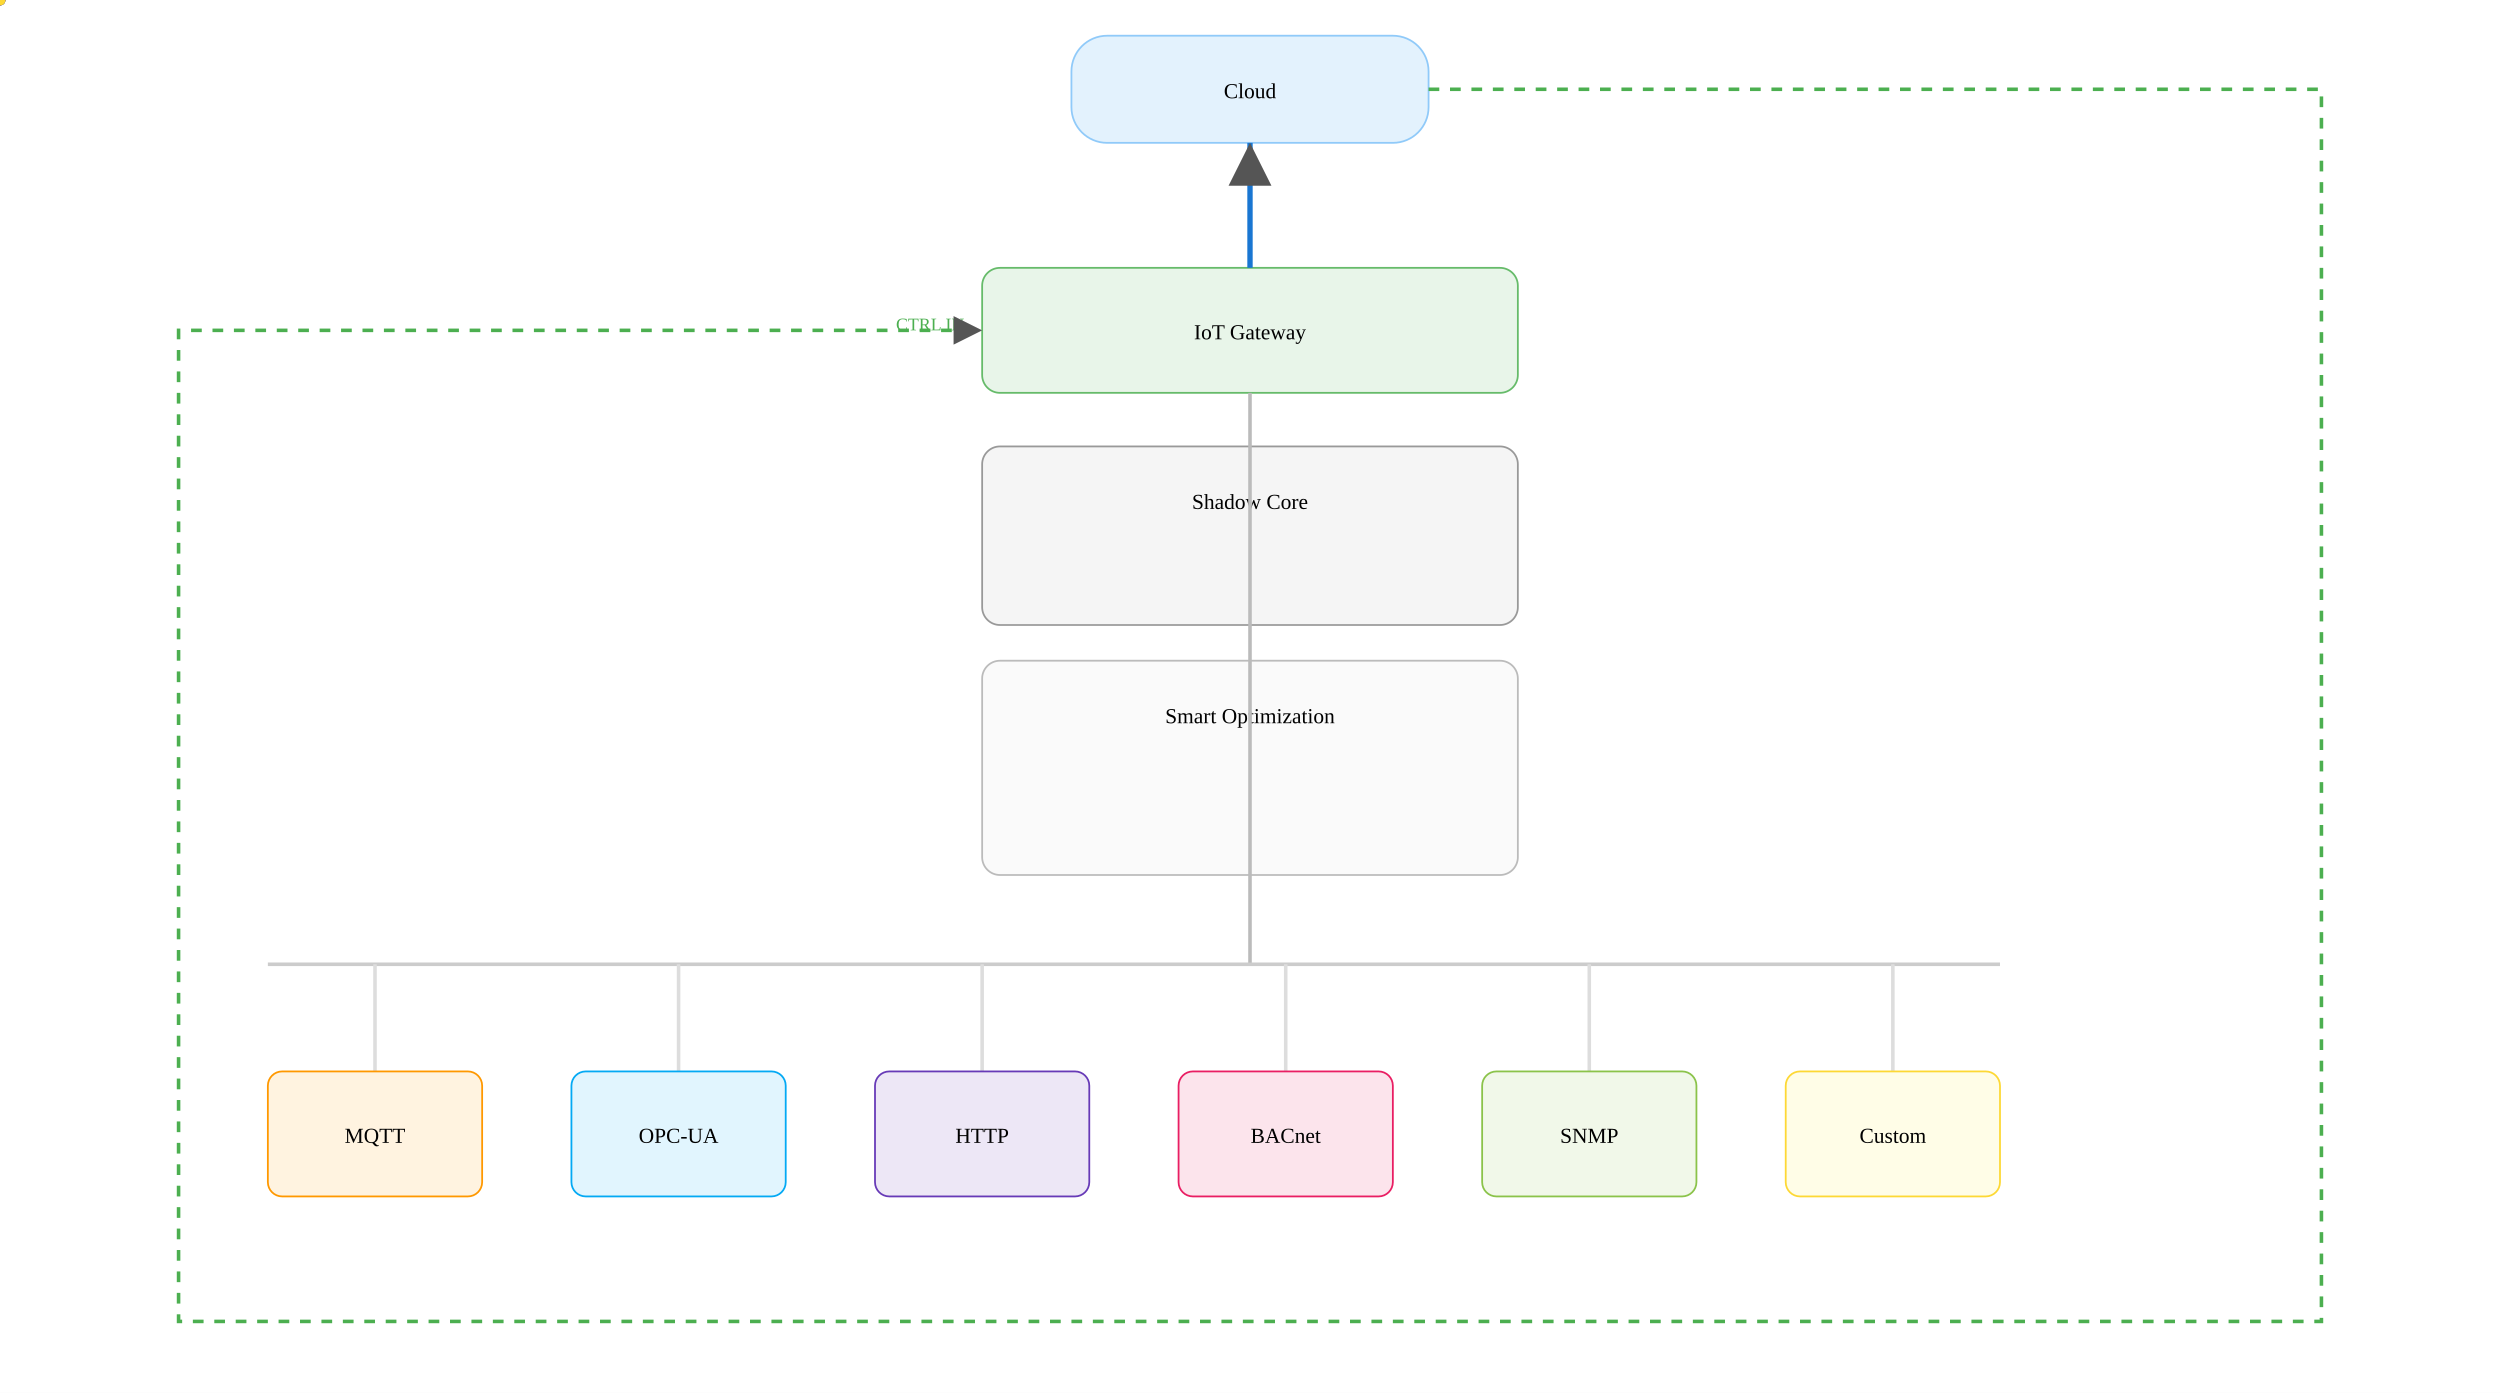
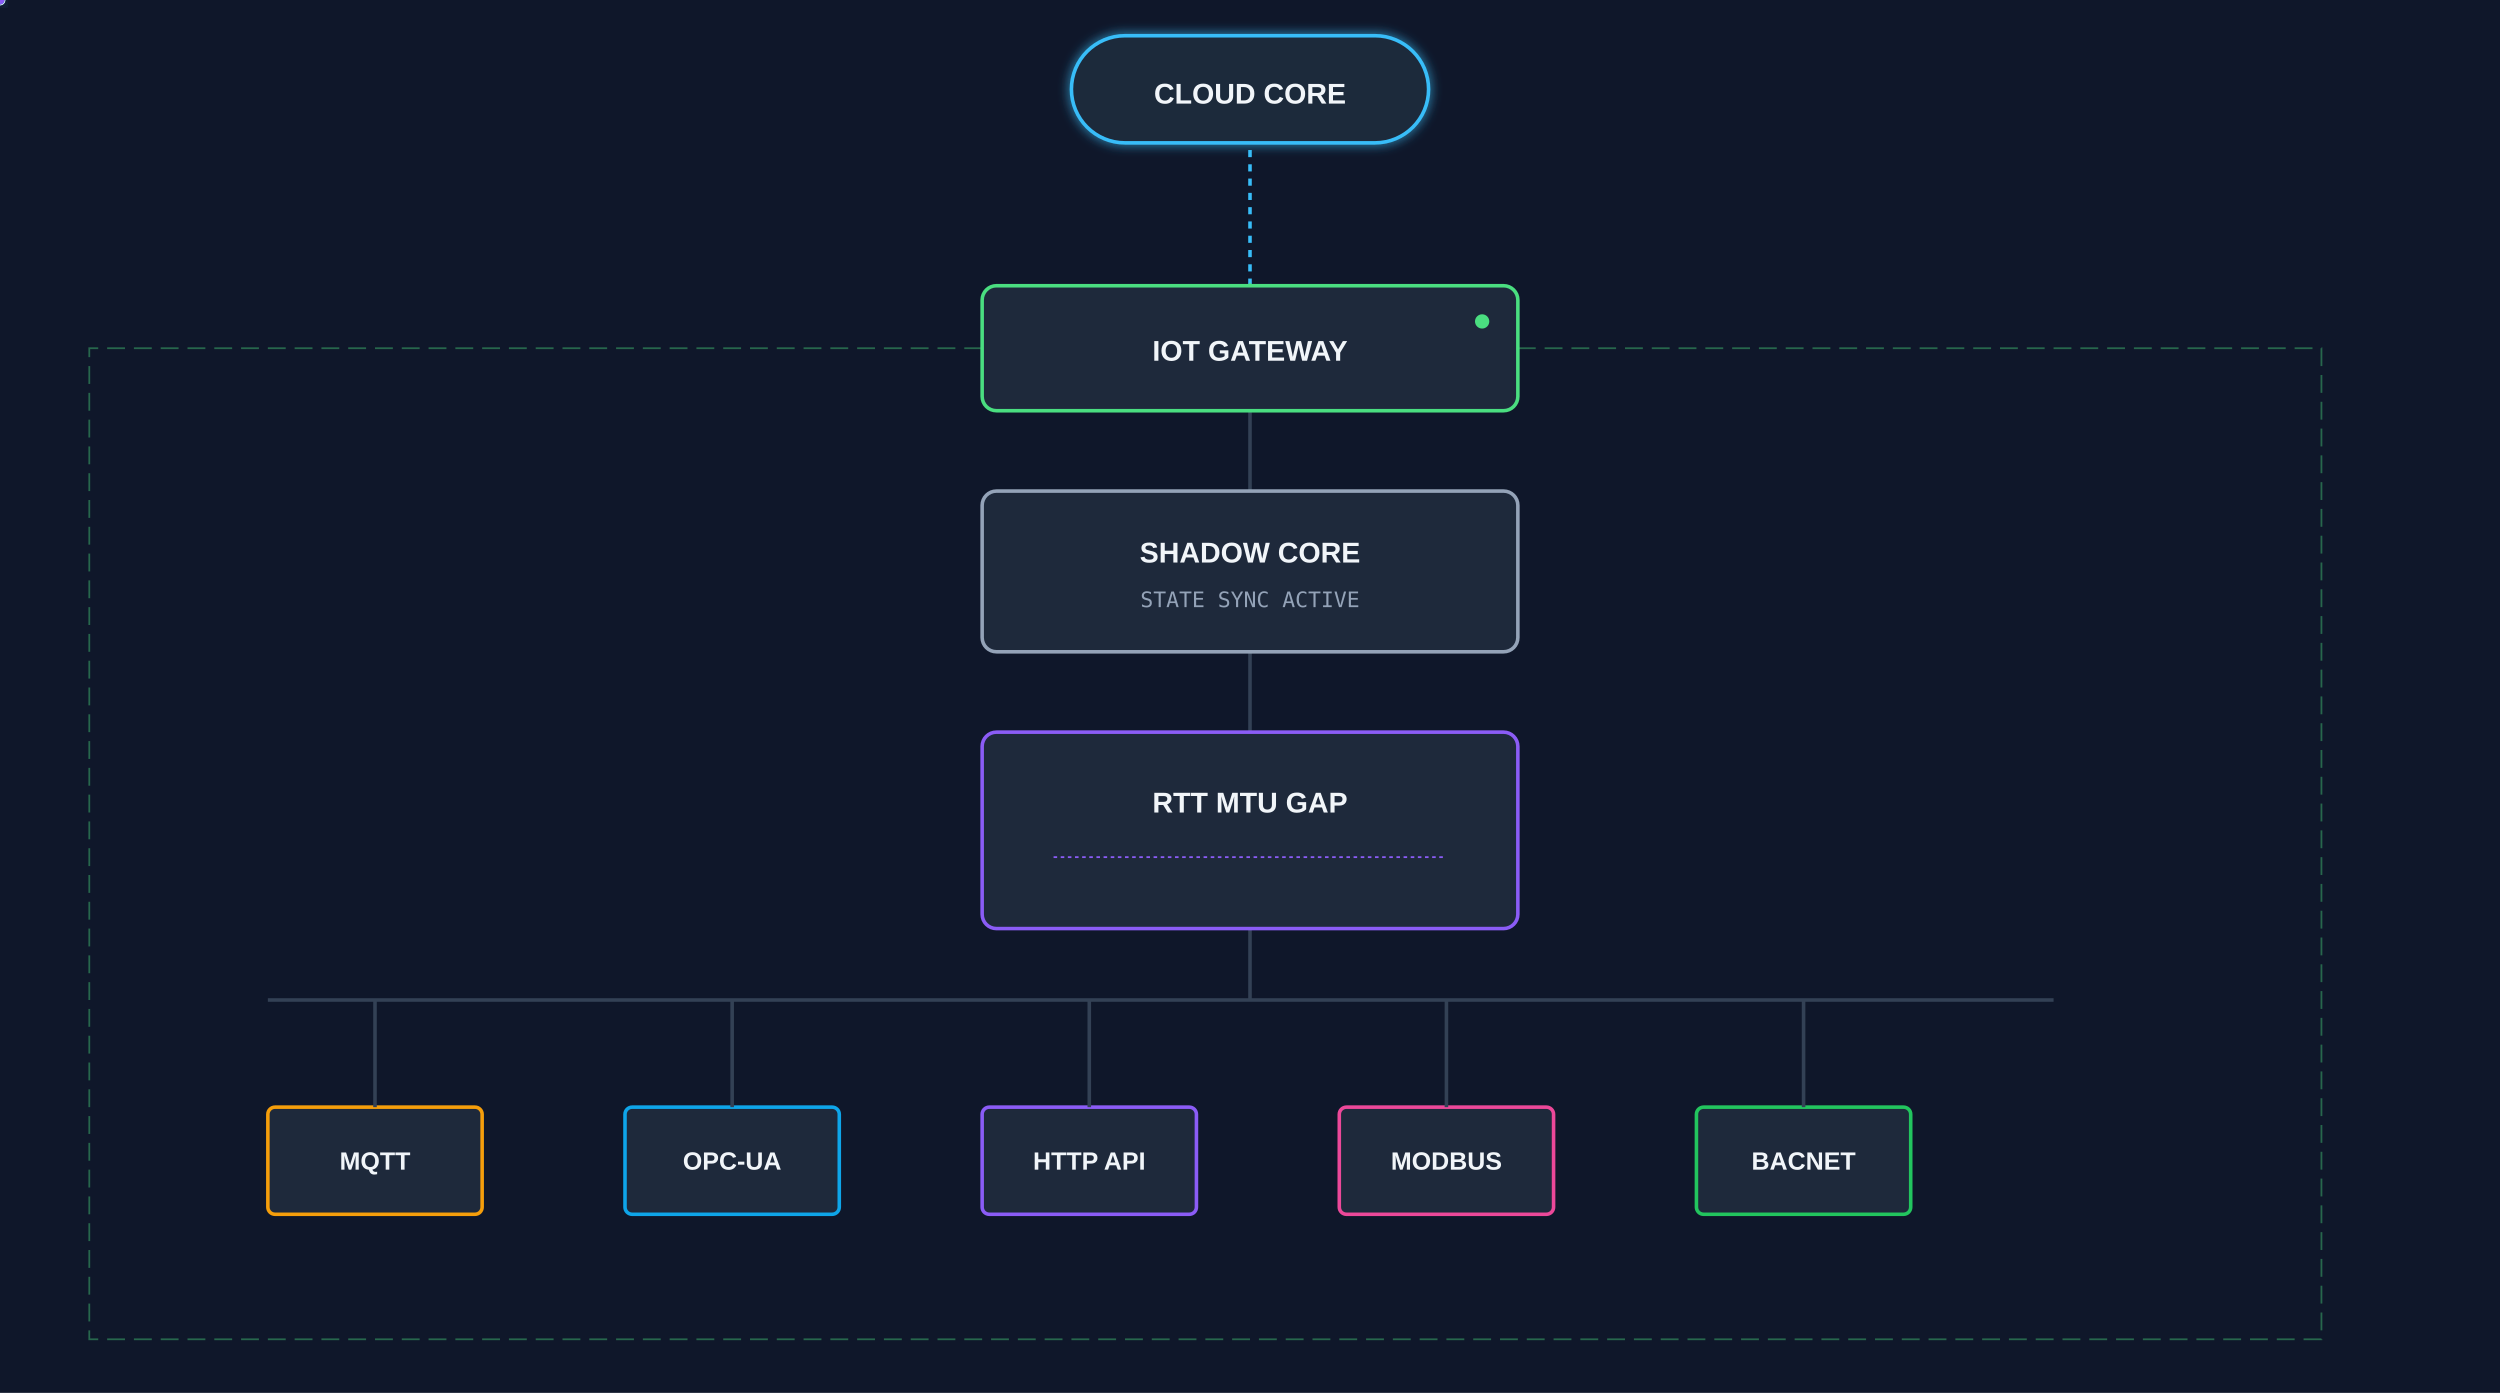
<svg xmlns="http://www.w3.org/2000/svg" width="1400" height="780" viewBox="0 0 1400 780">
-   <rect width="100%" height="100%" fill="white" />
+   <rect width="100%" height="100%" fill="#0f172a" />
  <defs>
-     <marker id="arrow" markerWidth="8" markerHeight="8" refX="8" refY="4" orient="auto">
-       <polygon points="0,0 8,4 0,8" fill="#555" />
+     <filter id="glow" x="-20%" y="-20%" width="140%" height="140%">
+       <feGaussianBlur stdDeviation="3" result="blur" />
+       <feComposite in="SourceGraphic" in2="blur" operator="over" />
+     </filter>
+     <marker id="arrow" markerWidth="10" markerHeight="10" refX="9" refY="5" orient="auto">
+       <path d="M0,0 L10,5 L0,10 Z" fill="#4ade80" />
    </marker>
-     <circle id="mqtt" r="3" fill="#ff9800" />
-     <circle id="opc" r="3" fill="#03a9f4" />
-     <circle id="http" r="3" fill="#673ab7" />
-     <circle id="bacnet" r="3" fill="#e91e63" />
-     <circle id="snmp" r="3" fill="#8bc34a" />
-     <circle id="custom" r="3" fill="#fdd835" />
-     <circle id="uplink_dot" r="3" fill="#1976d2" />
-     <circle id="ctrl_dot" r="2" fill="#4caf50" />
-     <circle id="local_dot" r="2.5" fill="#555" />
+     <style>
+       .panel-bg { fill: #1e293b; stroke-width: 2; }
+       .text-label { fill: #f1f5f9; font-family: 'Segoe UI', Arial; font-weight: 600; font-size: 16px; }
+       .text-sub { fill: #94a3b8; font-family: monospace; font-size: 12px; }
+       .line-main { fill: none; stroke: #334155; stroke-width: 2; }
+       .line-active { fill: none; stroke: #38bdf8; stroke-width: 2; stroke-dasharray: 4,4; }
+     </style>
  </defs>
-   <rect x="600" y="20" width="200" height="60" rx="20" fill="#e3f2fd" stroke="#90caf9" />
-   <text x="700" y="55" text-anchor="middle">Cloud</text>
-   <rect x="550" y="150" width="300" height="70" rx="10" fill="#e8f5e9" stroke="#66bb6a" />
-   <text x="700" y="190" text-anchor="middle">IoT Gateway</text>
-   <text x="540" y="185" font-size="10" fill="#4caf50" text-anchor="end">CTRL IN</text>
-   <rect x="550" y="250" width="300" height="100" rx="10" fill="#f5f5f5" stroke="#999" />
-   <text x="700" y="285" text-anchor="middle">Shadow Core</text>
-   <rect x="550" y="370" width="300" height="120" rx="10" fill="#fafafa" stroke="#bbb" />
-   <text x="700" y="405" text-anchor="middle">Smart Optimization</text>
-   <path id="bus" d="M700 220 L700 540" stroke="#bbb" stroke-width="2" fill="none" />
-   <path id="bus_h" d="M150 540 L1120 540" stroke="#ccc" stroke-width="2" fill="none" />
-   <path id="p1" d="M210 540 L210 600" stroke="#ddd" stroke-width="2" fill="none" />
-   <path id="p2" d="M380 540 L380 600" stroke="#ddd" stroke-width="2" fill="none" />
-   <path id="p3" d="M550 540 L550 600" stroke="#ddd" stroke-width="2" fill="none" />
-   <path id="p4" d="M720 540 L720 600" stroke="#ddd" stroke-width="2" fill="none" />
-   <path id="p5" d="M890 540 L890 600" stroke="#ddd" stroke-width="2" fill="none" />
-   <path id="p6" d="M1060 540 L1060 600" stroke="#ddd" stroke-width="2" fill="none" />
-   <rect x="150" y="600" width="120" height="70" rx="8" fill="#fff3e0" stroke="#ff9800" />
-   <text x="210" y="640" text-anchor="middle">MQTT</text>
-   <rect x="320" y="600" width="120" height="70" rx="8" fill="#e1f5fe" stroke="#03a9f4" />
-   <text x="380" y="640" text-anchor="middle">OPC-UA</text>
-   <rect x="490" y="600" width="120" height="70" rx="8" fill="#ede7f6" stroke="#673ab7" />
-   <text x="550" y="640" text-anchor="middle">HTTP</text>
-   <rect x="660" y="600" width="120" height="70" rx="8" fill="#fce4ec" stroke="#e91e63" />
-   <text x="720" y="640" text-anchor="middle">BACnet</text>
-   <rect x="830" y="600" width="120" height="70" rx="8" fill="#f1f8e9" stroke="#8bc34a" />
-   <text x="890" y="640" text-anchor="middle">SNMP</text>
-   <rect x="1000" y="600" width="120" height="70" rx="8" fill="#fffde7" stroke="#fdd835" />
-   <text x="1060" y="640" text-anchor="middle">Custom</text>
-   <path id="uplink" d="M700 150 L700 80" stroke="#1976d2" stroke-width="3" fill="none" marker-end="url(#arrow)" />
-   <path id="ctrl" d="M800 50 L1300 50 L1300 740 L100 740 L100 185 L550 185" stroke="#4caf50" stroke-width="2" stroke-dasharray="6,6" fill="none" marker-end="url(#arrow)" />
-   <use href="#uplink_dot">
-     <animateMotion dur="2.5s" repeatCount="indefinite">
-       <mpath href="#uplink" />
+   <path id="path_cloud_gw" d="M700 160 L700 80" class="line-active" stroke="#38bdf8" marker-start="url(#arrow)" />
+   <path id="path_main_bus" d="M700 230 L700 560" class="line-main" />
+   <path id="bus_horizontal" d="M150 560 L1150 560" class="line-main" />
+   <g transform="translate(600, 20)">
+     <rect width="200" height="60" rx="30" class="panel-bg" stroke="#38bdf8" filter="url(#glow)" />
+     <text x="100" y="38" text-anchor="middle" class="text-label">CLOUD CORE</text>
+   </g>
+   <g transform="translate(550, 160)">
+     <rect width="300" height="70" rx="8" class="panel-bg" stroke="#4ade80" />
+     <text x="150" y="42" text-anchor="middle" class="text-label">IOT GATEWAY</text>
+     <circle cx="280" cy="20" r="4" fill="#4ade80">
+       <animate attributeName="opacity" values="1;0.2;1" dur="2s" repeatCount="indefinite" />
+     </circle>
+   </g>
+   <g transform="translate(550, 275)">
+     <rect width="300" height="90" rx="8" class="panel-bg" stroke="#94a3b8" />
+     <text x="150" y="40" text-anchor="middle" class="text-label">SHADOW CORE</text>
+     <text x="150" y="65" text-anchor="middle" class="text-sub">STATE SYNC ACTIVE</text>
+   </g>
+   <g transform="translate(550, 410)">
+     <rect width="300" height="110" rx="8" class="panel-bg" stroke="#8b5cf6" />
+     <text x="150" y="45" text-anchor="middle" class="text-label">RTT MTU GAP</text>
+     <path d="M40 70 H260" stroke="#8b5cf6" stroke-width="1" stroke-dasharray="2,2" />
+   </g>
+   <g transform="translate(150, 620)">
+     <g transform="translate(0,0)">
+       <rect width="120" height="60" rx="4" class="panel-bg" stroke="#f59e0b" />
+       <text x="60" y="35" text-anchor="middle" class="text-label" style="font-size:14px">MQTT</text>
+       <path id="p1" d="M60 0 V-60" class="line-main" />
+     </g>
+     <g transform="translate(200,0)">
+       <rect width="120" height="60" rx="4" class="panel-bg" stroke="#0ea5e9" />
+       <text x="60" y="35" text-anchor="middle" class="text-label" style="font-size:14px">OPC-UA</text>
+       <path id="p2" d="M60 0 V-60" class="line-main" />
+     </g>
+     <g transform="translate(400,0)">
+       <rect width="120" height="60" rx="4" class="panel-bg" stroke="#8b5cf6" />
+       <text x="60" y="35" text-anchor="middle" class="text-label" style="font-size:14px">HTTP API</text>
+       <path id="p3" d="M60 0 V-60" class="line-main" />
+     </g>
+     <g transform="translate(600,0)">
+       <rect width="120" height="60" rx="4" class="panel-bg" stroke="#ec4899" />
+       <text x="60" y="35" text-anchor="middle" class="text-label" style="font-size:14px">MODBUS</text>
+       <path id="p4" d="M60 0 V-60" class="line-main" />
+     </g>
+     <g transform="translate(800,0)">
+       <rect width="120" height="60" rx="4" class="panel-bg" stroke="#22c55e" />
+       <text x="60" y="35" text-anchor="middle" class="text-label" style="font-size:14px">BACNET</text>
+       <path id="p5" d="M60 0 V-60" class="line-main" />
+     </g>
+   </g>
+   <circle r="3" fill="#38bdf8" filter="url(#glow)">
+     <animateMotion dur="2s" repeatCount="indefinite">
+       <mpath href="#path_cloud_gw" />
    </animateMotion>
-   </use>
-   <use href="#ctrl_dot">
-     <animateMotion dur="6s" repeatCount="indefinite">
-       <mpath href="#ctrl" />
+   </circle>
+   <circle r="3" fill="#f1f5f9">
+     <animateMotion dur="4s" repeatCount="indefinite">
+       <mpath href="#path_main_bus" />
    </animateMotion>
-   </use>
-   <use href="#local_dot">
-     <animateMotion dur="4s" repeatCount="indefinite">
-       <mpath href="#bus" />
+   </circle>
+   <path id="ctrl_flow" d="M850 195 H1300 V750 H50 V195 H550" fill="none" stroke="#4ade80" stroke-width="1" stroke-dasharray="10,5" opacity="0.4" />
+   <circle r="2" fill="#4ade80">
+     <animateMotion dur="10s" repeatCount="indefinite">
+       <mpath href="#ctrl_flow" />
    </animateMotion>
-   </use>
-   <use href="#mqtt">
-     <animateMotion dur="2.5s" repeatCount="indefinite">
+   </circle>
+   <circle r="2.5" fill="#f59e0b">
+     <animateMotion dur="2s" repeatCount="indefinite">
      <mpath href="#p1" />
    </animateMotion>
-   </use>
-   <use href="#opc">
-     <animateMotion dur="2.5s" begin="0.5s" repeatCount="indefinite">
+   </circle>
+   <circle r="2.5" fill="#0ea5e9" begin="0.5s">
+     <animateMotion dur="2s" repeatCount="indefinite">
      <mpath href="#p2" />
    </animateMotion>
-   </use>
-   <use href="#http">
-     <animateMotion dur="2.5s" begin="1s" repeatCount="indefinite">
+   </circle>
+   <circle r="2.5" fill="#8b5cf6" begin="1s">
+     <animateMotion dur="2s" repeatCount="indefinite">
      <mpath href="#p3" />
    </animateMotion>
-   </use>
-   <use href="#bacnet">
-     <animateMotion dur="2.5s" begin="1.5s" repeatCount="indefinite">
-       <mpath href="#p4" />
-     </animateMotion>
-   </use>
-   <use href="#snmp">
-     <animateMotion dur="2.5s" begin="0.8s" repeatCount="indefinite">
-       <mpath href="#p5" />
-     </animateMotion>
-   </use>
-   <use href="#custom">
-     <animateMotion dur="2.5s" begin="1.2s" repeatCount="indefinite">
-       <mpath href="#p6" />
-     </animateMotion>
-   </use>
+   </circle>
</svg>
